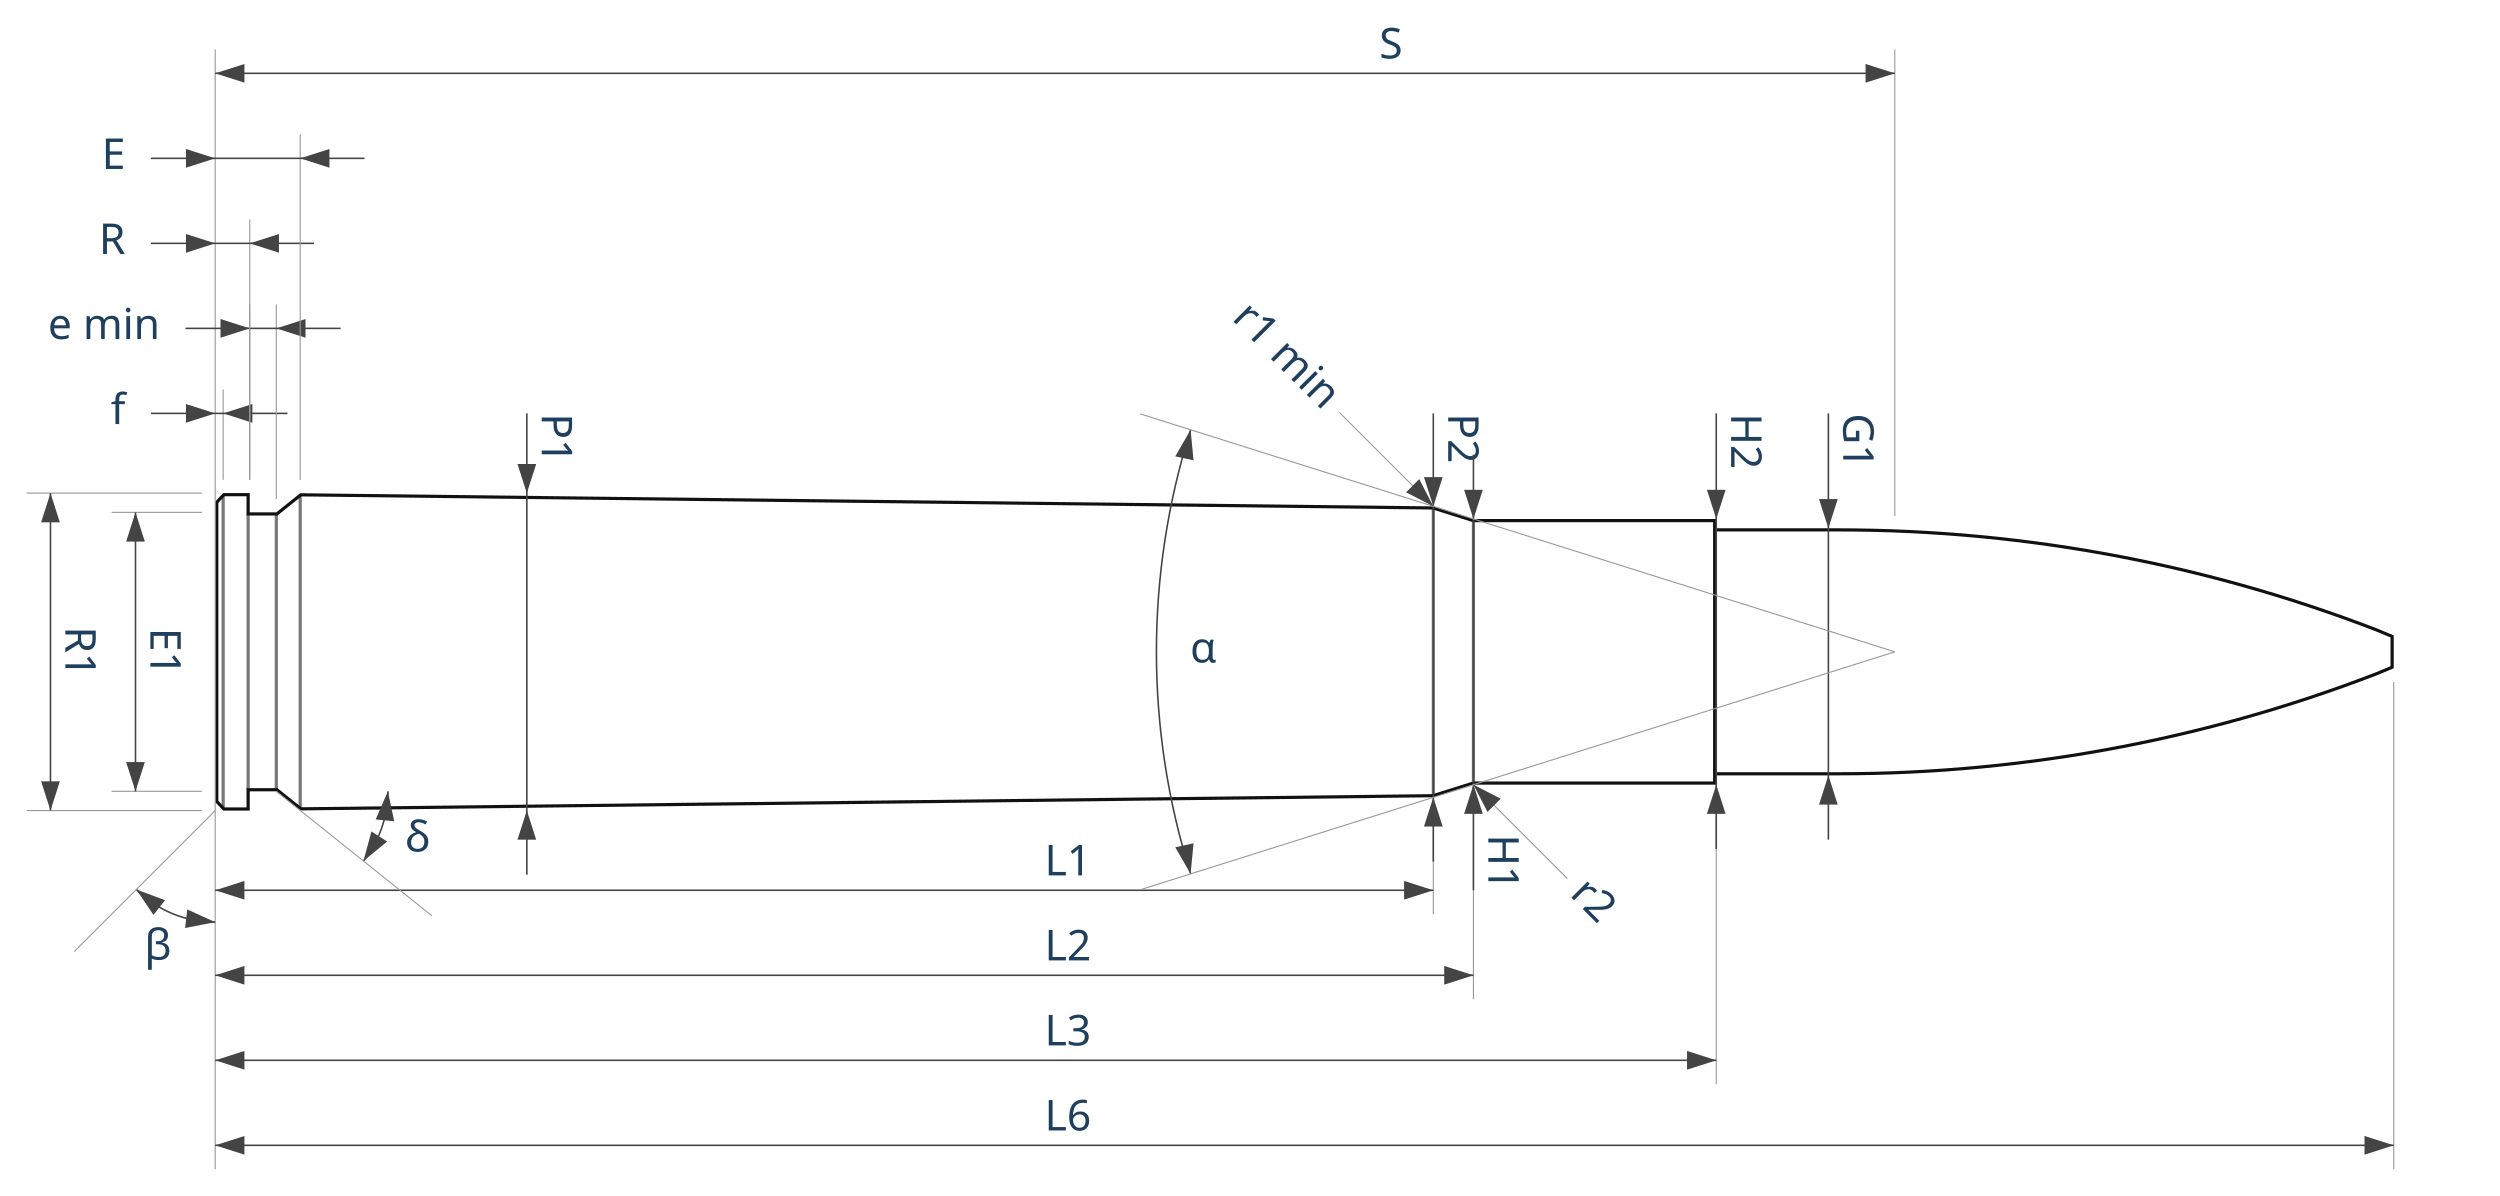
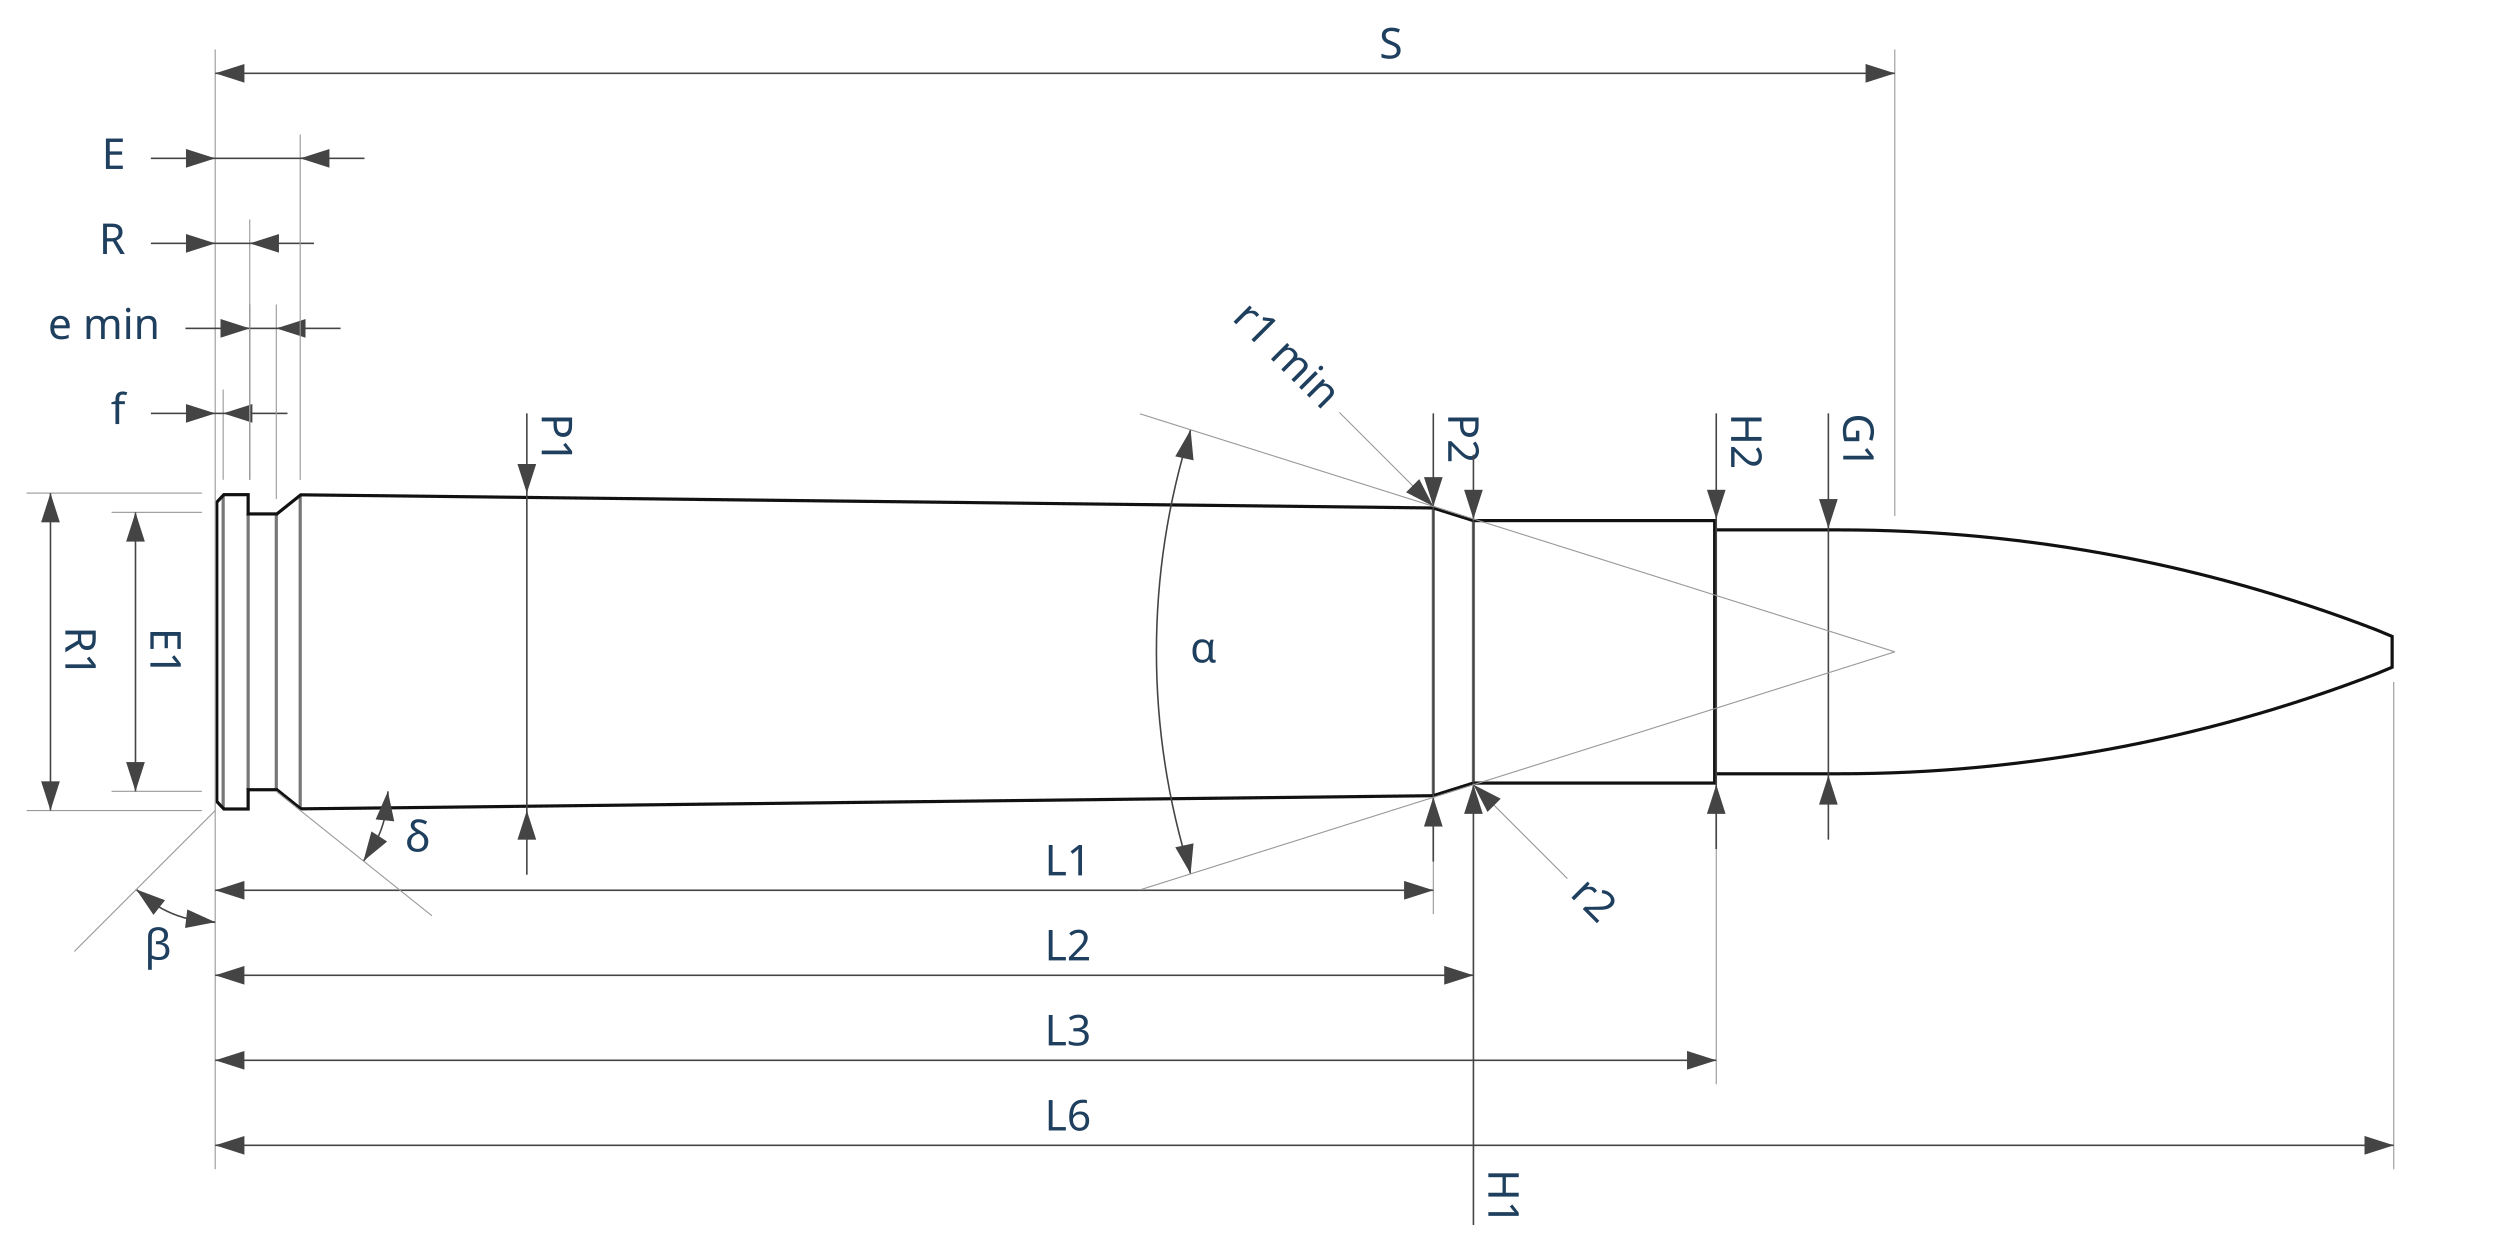
- <svg xmlns="http://www.w3.org/2000/svg" width="376.4" height="180.04" viewBox="0 0 376.4 180.04">
+ <svg xmlns="http://www.w3.org/2000/svg" width="376.4" height="188.44" viewBox="0 0 376.4 188.44">
  <defs>
    <clipPath id="contour-9_3_x_57">
      <path d="M32.4,120.84 L33.6,122.04 L37.6,122.04 L37.6,119.14 L41.6,119.14 L45.2,122.02 L215.505,120.043 L215.541,120.043 L215.578,120.041 L215.615,120.039 L215.651,120.036 L215.688,120.033 L215.724,120.029 L215.76,120.024 L215.797,120.019 L215.833,120.012 L215.869,120.006 L215.905,119.998 L215.94,119.99 L215.976,119.981 L216.011,119.972 L216.047,119.962 L216.082,119.951 L221.547,118.232 L221.583,118.221 L221.62,118.211 L221.657,118.201 L221.694,118.192 L221.731,118.184 L221.768,118.176 L221.806,118.169 L221.844,118.163 L221.881,118.158 L221.919,118.153 L221.957,118.149 L221.995,118.146 L222.033,118.143 L222.071,118.141 L222.109,118.14 L222.147,118.14 L258.4,118.14 L258.4,78.14 L222.147,78.14 L222.109,78.14 L222.071,78.139 L222.033,78.137 L221.995,78.134 L221.957,78.131 L221.919,78.127 L221.881,78.122 L221.844,78.117 L221.806,78.111 L221.768,78.104 L221.731,78.096 L221.694,78.088 L221.657,78.079 L221.62,78.069 L221.583,78.059 L221.547,78.048 L216.082,76.329 L216.047,76.318 L216.011,76.308 L215.976,76.299 L215.94,76.29 L215.905,76.282 L215.869,76.274 L215.833,76.268 L215.797,76.261 L215.76,76.256 L215.724,76.251 L215.688,76.247 L215.651,76.244 L215.615,76.241 L215.578,76.239 L215.541,76.237 L215.505,76.237 L45.2,74.26 L41.6,77.14 L37.6,77.14 L37.6,74.24 L33.6,74.24 L32.4,75.44 Z" />
    </clipPath>
    <clipPath id="bullet-9_3_x_57">
      <path d="M258.4,116.74 L276.88,116.74 L279.554,116.724 L282.227,116.677 L284.9,116.597 L287.571,116.486 L290.241,116.343 L292.91,116.169 L295.576,115.963 L298.239,115.725 L300.899,115.455 L303.556,115.155 L306.209,114.822 L308.858,114.458 L311.502,114.063 L314.142,113.636 L316.776,113.178 L319.405,112.689 L322.028,112.168 L324.644,111.616 L327.254,111.034 L329.856,110.42 L332.451,109.776 L335.038,109.101 L337.617,108.395 L340.188,107.658 L342.749,106.892 L345.302,106.094 L347.844,105.267 L350.377,104.409 L352.899,103.522 L355.411,102.604 L357.911,101.657 L360.4,100.68 L360.4,95.6 L357.911,94.623 L355.411,93.676 L352.899,92.758 L350.377,91.871 L347.844,91.013 L345.302,90.186 L342.749,89.388 L340.188,88.622 L337.617,87.885 L335.038,87.179 L332.451,86.504 L329.856,85.86 L327.254,85.246 L324.644,84.664 L322.028,84.112 L319.405,83.591 L316.776,83.102 L314.142,82.644 L311.502,82.217 L308.858,81.822 L306.209,81.458 L303.556,81.125 L300.899,80.825 L298.239,80.555 L295.576,80.317 L292.91,80.111 L290.241,79.937 L287.571,79.794 L284.9,79.683 L282.227,79.603 L279.554,79.556 L276.88,79.54 L258.4,79.54 Z" />
    </clipPath>
  </defs>
  <g clip-path="url(#contour-9_3_x_57)">
    <line x1="33.6" y1="74.586" x2="33.6" y2="121.694" stroke="#777" stroke-width="0.48" />
    <line x1="37.36" y1="77.38" x2="37.36" y2="118.9" stroke="#777" stroke-width="0.48" />
    <line x1="41.6" y1="77.38" x2="41.6" y2="118.9" stroke="#777" stroke-width="0.48" />
    <line x1="45.2" y1="74.567" x2="45.2" y2="121.713" stroke="#777" stroke-width="0.48" />
    <line x1="215.8" y1="76.506" x2="215.8" y2="119.774" stroke="#777" stroke-width="0.48" />
    <line x1="221.84" y1="78.359" x2="221.84" y2="117.921" stroke="#777" stroke-width="0.48" />
  </g>
  <g clip-path="url(#contour-9_3_x_57)">
    <path d="M32.64,120.67 L33.699,121.8 L37.36,121.8 L37.36,118.9 L41.684,118.9 L45.283,121.779 L215.501,119.803 L215.534,119.803 L215.566,119.802 L215.599,119.8 L215.631,119.797 L215.663,119.794 L215.695,119.791 L215.727,119.786 L215.759,119.782 L215.791,119.776 L215.822,119.77 L215.854,119.764 L215.885,119.757 L215.917,119.749 L215.948,119.741 L215.979,119.732 L216.011,119.722 L221.476,118.003 L221.516,117.991 L221.557,117.979 L221.598,117.968 L221.64,117.958 L221.681,117.949 L221.723,117.941 L221.765,117.933 L221.807,117.926 L221.849,117.92 L221.892,117.915 L221.934,117.91 L221.977,117.906 L222.019,117.904 L222.062,117.902 L222.104,117.9 L222.146,117.9 L258.16,117.9 L258.16,78.38 L222.146,78.38 L222.104,78.38 L222.062,78.378 L222.019,78.376 L221.977,78.374 L221.934,78.37 L221.892,78.365 L221.849,78.36 L221.807,78.354 L221.765,78.347 L221.723,78.339 L221.681,78.331 L221.64,78.322 L221.598,78.312 L221.557,78.301 L221.516,78.289 L221.476,78.277 L216.011,76.558 L215.979,76.548 L215.948,76.539 L215.917,76.531 L215.885,76.523 L215.854,76.516 L215.822,76.51 L215.791,76.504 L215.759,76.498 L215.727,76.494 L215.695,76.489 L215.663,76.486 L215.631,76.483 L215.599,76.48 L215.566,76.478 L215.534,76.477 L215.501,76.477 L45.283,74.501 L41.684,77.38 L37.36,77.38 L37.36,74.48 L33.699,74.48 L32.64,75.61 Z" fill="none" stroke="#111" stroke-width="0.48" />
  </g>
  <g clip-path="url(#bullet-9_3_x_57)">
    <path d="M258.4,116.5 L276.879,116.5 L279.551,116.484 L282.222,116.437 L284.891,116.357 L287.56,116.246 L290.227,116.104 L292.893,115.929 L295.556,115.723 L298.216,115.486 L300.873,115.217 L303.527,114.916 L306.178,114.584 L308.824,114.22 L311.466,113.826 L314.102,113.399 L316.734,112.942 L319.36,112.453 L321.98,111.933 L324.593,111.382 L327.2,110.8 L329.8,110.187 L332.392,109.543 L334.976,108.869 L337.553,108.164 L340.12,107.428 L342.679,106.662 L345.229,105.866 L347.769,105.039 L350.298,104.182 L352.818,103.296 L355.327,102.379 L357.825,101.433 L360.16,100.457 L360.16,95.823 L357.825,94.847 L355.327,93.901 L352.818,92.984 L350.298,92.098 L347.769,91.241 L345.229,90.414 L342.679,89.618 L340.12,88.852 L337.553,88.116 L334.976,87.411 L332.392,86.737 L329.8,86.093 L327.2,85.48 L324.593,84.898 L321.98,84.347 L319.36,83.827 L316.734,83.338 L314.102,82.881 L311.466,82.454 L308.824,82.06 L306.178,81.696 L303.527,81.364 L300.873,81.063 L298.216,80.794 L295.556,80.557 L292.893,80.351 L290.227,80.176 L287.56,80.034 L284.891,79.923 L282.222,79.843 L279.551,79.796 L276.879,79.78 L258.4,79.78" fill="none" stroke="#111" stroke-width="0.48" />
  </g>
  <line x1="32.400" y1="7.440" x2="32.400" y2="176.040" stroke="#999" stroke-width="0.168" />
  <line x1="215.800" y1="122.018" x2="215.800" y2="137.640" stroke="#999" stroke-width="0.168" />
  <line x1="32.400" y1="134.040" x2="215.800" y2="134.040" stroke="#444" stroke-width="0.24" />
  <path d="M32.400,134.040 L36.800,132.632 L36.800,135.448 Z" fill="#444" />
  <path d="M215.800,134.040 L211.400,135.448 L211.400,132.632 Z" fill="#444" />
  <text x="160.780" y="131.800" font-size="6.4" text-anchor="middle" fill="#1f3f5f" font-family="sans-serif">L1</text>
  <line x1="221.840" y1="120.164" x2="221.840" y2="150.440" stroke="#999" stroke-width="0.168" />
  <line x1="32.400" y1="146.840" x2="221.840" y2="146.840" stroke="#444" stroke-width="0.24" />
  <path d="M32.400,146.840 L36.800,145.432 L36.800,148.248 Z" fill="#444" />
  <path d="M221.840,146.840 L217.440,148.248 L217.440,145.432 Z" fill="#444" />
  <text x="160.780" y="144.600" font-size="6.4" text-anchor="middle" fill="#1f3f5f" font-family="sans-serif">L2</text>
  <line x1="258.400" y1="120.140" x2="258.400" y2="163.240" stroke="#999" stroke-width="0.168" />
  <line x1="32.400" y1="159.640" x2="258.400" y2="159.640" stroke="#444" stroke-width="0.24" />
  <path d="M32.400,159.640 L36.800,158.232 L36.800,161.048 Z" fill="#444" />
  <path d="M258.400,159.640 L254.000,161.048 L254.000,158.232 Z" fill="#444" />
  <text x="160.780" y="157.400" font-size="6.4" text-anchor="middle" fill="#1f3f5f" font-family="sans-serif">L3</text>
  <line x1="360.400" y1="102.680" x2="360.400" y2="176.040" stroke="#999" stroke-width="0.168" />
  <line x1="32.400" y1="172.440" x2="360.400" y2="172.440" stroke="#444" stroke-width="0.24" />
  <path d="M32.400,172.440 L36.800,171.032 L36.800,173.848 Z" fill="#444" />
  <path d="M360.400,172.440 L356.000,173.848 L356.000,171.032 Z" fill="#444" />
  <text x="160.780" y="170.200" font-size="6.4" text-anchor="middle" fill="#1f3f5f" font-family="sans-serif">L6</text>
  <line x1="285.280" y1="77.699" x2="285.280" y2="7.440" stroke="#999" stroke-width="0.168" />
  <line x1="32.400" y1="11.040" x2="285.280" y2="11.040" stroke="#444" stroke-width="0.24" />
  <path d="M32.400,11.040 L36.800,9.632 L36.800,12.448 Z" fill="#444" />
  <path d="M285.280,11.040 L280.880,12.448 L280.880,9.632 Z" fill="#444" />
  <text x="209.416" y="8.800" font-size="6.4" text-anchor="middle" fill="#1f3f5f" font-family="sans-serif">S</text>
  <line x1="33.600" y1="72.240" x2="33.600" y2="58.640" stroke="#999" stroke-width="0.168" />
  <line x1="22.720" y1="62.240" x2="43.280" y2="62.240" stroke="#444" stroke-width="0.24" />
  <path d="M32.400,62.240 L28.000,63.648 L28.000,60.832 Z" fill="#444" />
  <path d="M33.600,62.240 L38.000,60.832 L38.000,63.648 Z" fill="#444" />
  <text x="18.880" y="63.840" font-size="6.4" text-anchor="end" fill="#1f3f5f" font-family="sans-serif">f</text>
  <line x1="37.600" y1="72.240" x2="37.600" y2="45.840" stroke="#999" stroke-width="0.168" />
  <line x1="41.600" y1="75.140" x2="41.600" y2="45.840" stroke="#999" stroke-width="0.168" />
  <line x1="27.920" y1="49.440" x2="51.280" y2="49.440" stroke="#444" stroke-width="0.24" />
  <path d="M37.600,49.440 L33.200,50.848 L33.200,48.032 Z" fill="#444" />
  <path d="M41.600,49.440 L46.000,48.032 L46.000,50.848 Z" fill="#444" />
  <text x="24.080" y="51.040" font-size="6.4" text-anchor="end" fill="#1f3f5f" font-family="sans-serif">e min</text>
  <line x1="37.600" y1="72.240" x2="37.600" y2="33.040" stroke="#999" stroke-width="0.168" />
  <line x1="22.720" y1="36.640" x2="47.280" y2="36.640" stroke="#444" stroke-width="0.24" />
  <path d="M32.400,36.640 L28.000,38.048 L28.000,35.232 Z" fill="#444" />
  <path d="M37.600,36.640 L42.000,35.232 L42.000,38.048 Z" fill="#444" />
  <text x="18.880" y="38.240" font-size="6.4" text-anchor="end" fill="#1f3f5f" font-family="sans-serif">R</text>
  <line x1="45.200" y1="72.260" x2="45.200" y2="20.240" stroke="#999" stroke-width="0.168" />
  <line x1="22.720" y1="23.840" x2="54.880" y2="23.840" stroke="#444" stroke-width="0.24" />
  <path d="M32.400,23.840 L28.000,25.248 L28.000,22.432 Z" fill="#444" />
  <path d="M45.200,23.840 L49.600,22.432 L49.600,25.248 Z" fill="#444" />
  <text x="18.880" y="25.440" font-size="6.4" text-anchor="end" fill="#1f3f5f" font-family="sans-serif">E</text>
  <line x1="79.320" y1="62.240" x2="79.320" y2="131.700" stroke="#444" stroke-width="0.24" />
  <path d="M79.320,74.260 L77.912,69.860 L80.728,69.860 Z" fill="#444" />
  <path d="M79.320,122.020 L80.728,126.420 L77.912,126.420 Z" fill="#444" />
  <text x="81.560" y="62.240" font-size="6.4" text-anchor="start" fill="#1f3f5f" font-family="sans-serif" transform="rotate(90 81.560 62.240)">P1</text>
  <line x1="215.800" y1="62.240" x2="215.800" y2="129.720" stroke="#444" stroke-width="0.24" />
  <path d="M215.800,76.240 L214.392,71.840 L217.208,71.840 Z" fill="#444" />
  <path d="M215.800,120.040 L217.208,124.440 L214.392,124.440 Z" fill="#444" />
  <text x="218.040" y="62.240" font-size="6.4" text-anchor="start" fill="#1f3f5f" font-family="sans-serif" transform="rotate(90 218.040 62.240)">P2</text>
-   <line x1="221.840" y1="68.460" x2="221.840" y2="134.040" stroke="#444" stroke-width="0.24" />
+   <line x1="221.840" y1="68.460" x2="221.840" y2="184.440" stroke="#444" stroke-width="0.24" />
  <path d="M221.840,78.140 L220.432,73.740 L223.248,73.740 Z" fill="#444" />
  <path d="M221.840,118.140 L223.248,122.540 L220.432,122.540 Z" fill="#444" />
-   <text x="224.080" y="134.040" font-size="6.4" text-anchor="end" fill="#1f3f5f" font-family="sans-serif" transform="rotate(90 224.080 134.040)">H1</text>
+   <text x="224.080" y="184.440" font-size="6.4" text-anchor="end" fill="#1f3f5f" font-family="sans-serif" transform="rotate(90 224.080 184.440)">H1</text>
  <line x1="258.400" y1="62.240" x2="258.400" y2="127.820" stroke="#444" stroke-width="0.24" />
  <path d="M258.400,78.140 L256.992,73.740 L259.808,73.740 Z" fill="#444" />
  <path d="M258.400,118.140 L259.808,122.540 L256.992,122.540 Z" fill="#444" />
  <text x="260.640" y="62.240" font-size="6.4" text-anchor="start" fill="#1f3f5f" font-family="sans-serif" transform="rotate(90 260.640 62.240)">H2</text>
  <line x1="275.280" y1="62.240" x2="275.280" y2="126.420" stroke="#444" stroke-width="0.24" />
  <path d="M275.280,79.540 L273.872,75.140 L276.688,75.140 Z" fill="#444" />
  <path d="M275.280,116.740 L276.688,121.140 L273.872,121.140 Z" fill="#444" />
  <text x="277.520" y="62.240" font-size="6.4" text-anchor="start" fill="#1f3f5f" font-family="sans-serif" transform="rotate(90 277.520 62.240)">G1</text>
  <line x1="30.400" y1="77.140" x2="16.800" y2="77.140" stroke="#999" stroke-width="0.168" />
  <line x1="30.400" y1="119.140" x2="16.800" y2="119.140" stroke="#999" stroke-width="0.168" />
  <line x1="20.400" y1="77.140" x2="20.400" y2="119.140" stroke="#444" stroke-width="0.24" />
  <path d="M20.400,77.140 L21.808,81.540 L18.992,81.540 Z" fill="#444" />
  <path d="M20.400,119.140 L18.992,114.740 L21.808,114.740 Z" fill="#444" />
  <text x="22.640" y="98.140" font-size="6.4" text-anchor="middle" fill="#1f3f5f" font-family="sans-serif" transform="rotate(90 22.640 98.140)">E1</text>
  <line x1="30.400" y1="74.240" x2="4.000" y2="74.240" stroke="#999" stroke-width="0.168" />
  <line x1="30.400" y1="122.040" x2="4.000" y2="122.040" stroke="#999" stroke-width="0.168" />
  <line x1="7.600" y1="74.240" x2="7.600" y2="122.040" stroke="#444" stroke-width="0.24" />
  <path d="M7.600,74.240 L9.008,78.640 L6.192,78.640 Z" fill="#444" />
  <path d="M7.600,122.040 L6.192,117.640 L9.008,117.640 Z" fill="#444" />
  <text x="9.840" y="98.140" font-size="6.4" text-anchor="middle" fill="#1f3f5f" font-family="sans-serif" transform="rotate(90 9.840 98.140)">R1</text>
  <path d="M179.257,64.711 A111.168,111.168 0 0 0 179.257,131.569" fill="none" stroke="#444" stroke-width="0.24" />
  <path d="M179.257,64.711 L179.700,69.310 L176.948,68.712 Z" fill="#444" />
  <path d="M179.257,131.569 L176.948,127.568 L179.700,126.970 Z" fill="#444" />
  <line x1="285.280" y1="98.140" x2="171.627" y2="62.305" stroke="#999" stroke-width="0.168" />
  <line x1="285.280" y1="98.140" x2="171.627" y2="133.975" stroke="#999" stroke-width="0.168" />
  <text x="181.152" y="99.740" font-size="6.4" text-anchor="middle" fill="#1f3f5f" font-family="sans-serif">α</text>
  <path d="M32.400,138.840 A16.800,16.800 0 0 1 20.521,133.919" fill="none" stroke="#444" stroke-width="0.24" />
  <path d="M32.400,138.840 L27.865,139.721 L28.196,136.925 Z" fill="#444" />
  <path d="M20.521,133.919 L24.848,135.538 L23.104,137.749 Z" fill="#444" />
  <line x1="32.400" y1="122.040" x2="11.187" y2="143.253" stroke="#999" stroke-width="0.168" />
  <text x="23.767" y="144.483" font-size="6.4" text-anchor="middle" fill="#1f3f5f" font-family="sans-serif">β</text>
  <path d="M58.400,119.140 A16.800,16.800 0 0 1 54.719,129.635" fill="none" stroke="#444" stroke-width="0.24" />
  <path d="M58.400,119.140 L59.356,123.660 L56.555,123.375 Z" fill="#444" />
  <path d="M54.719,129.635 L55.923,125.175 L58.289,126.703 Z" fill="#444" />
  <line x1="41.600" y1="119.140" x2="65.026" y2="137.881" stroke="#999" stroke-width="0.168" />
  <text x="62.888" y="128.208" font-size="6.4" text-anchor="middle" fill="#1f3f5f" font-family="sans-serif">δ</text>
  <line x1="215.800" y1="76.240" x2="201.658" y2="62.098" stroke="#999" stroke-width="0.168" />
  <path d="M215.800,76.240 L211.693,74.124 L213.684,72.133 Z" fill="#444" />
  <text x="199.169" y="61.872" font-size="6.4" text-anchor="end" fill="#1f3f5f" font-family="sans-serif" transform="rotate(45 199.169 61.872)">r1 min</text>
  <line x1="221.840" y1="118.140" x2="235.982" y2="132.282" stroke="#999" stroke-width="0.168" />
  <path d="M221.840,118.140 L225.947,120.256 L223.956,122.247 Z" fill="#444" />
  <text x="236.208" y="134.771" font-size="6.4" text-anchor="start" fill="#1f3f5f" font-family="sans-serif" transform="rotate(45 236.208 134.771)">r2</text>
</svg>
